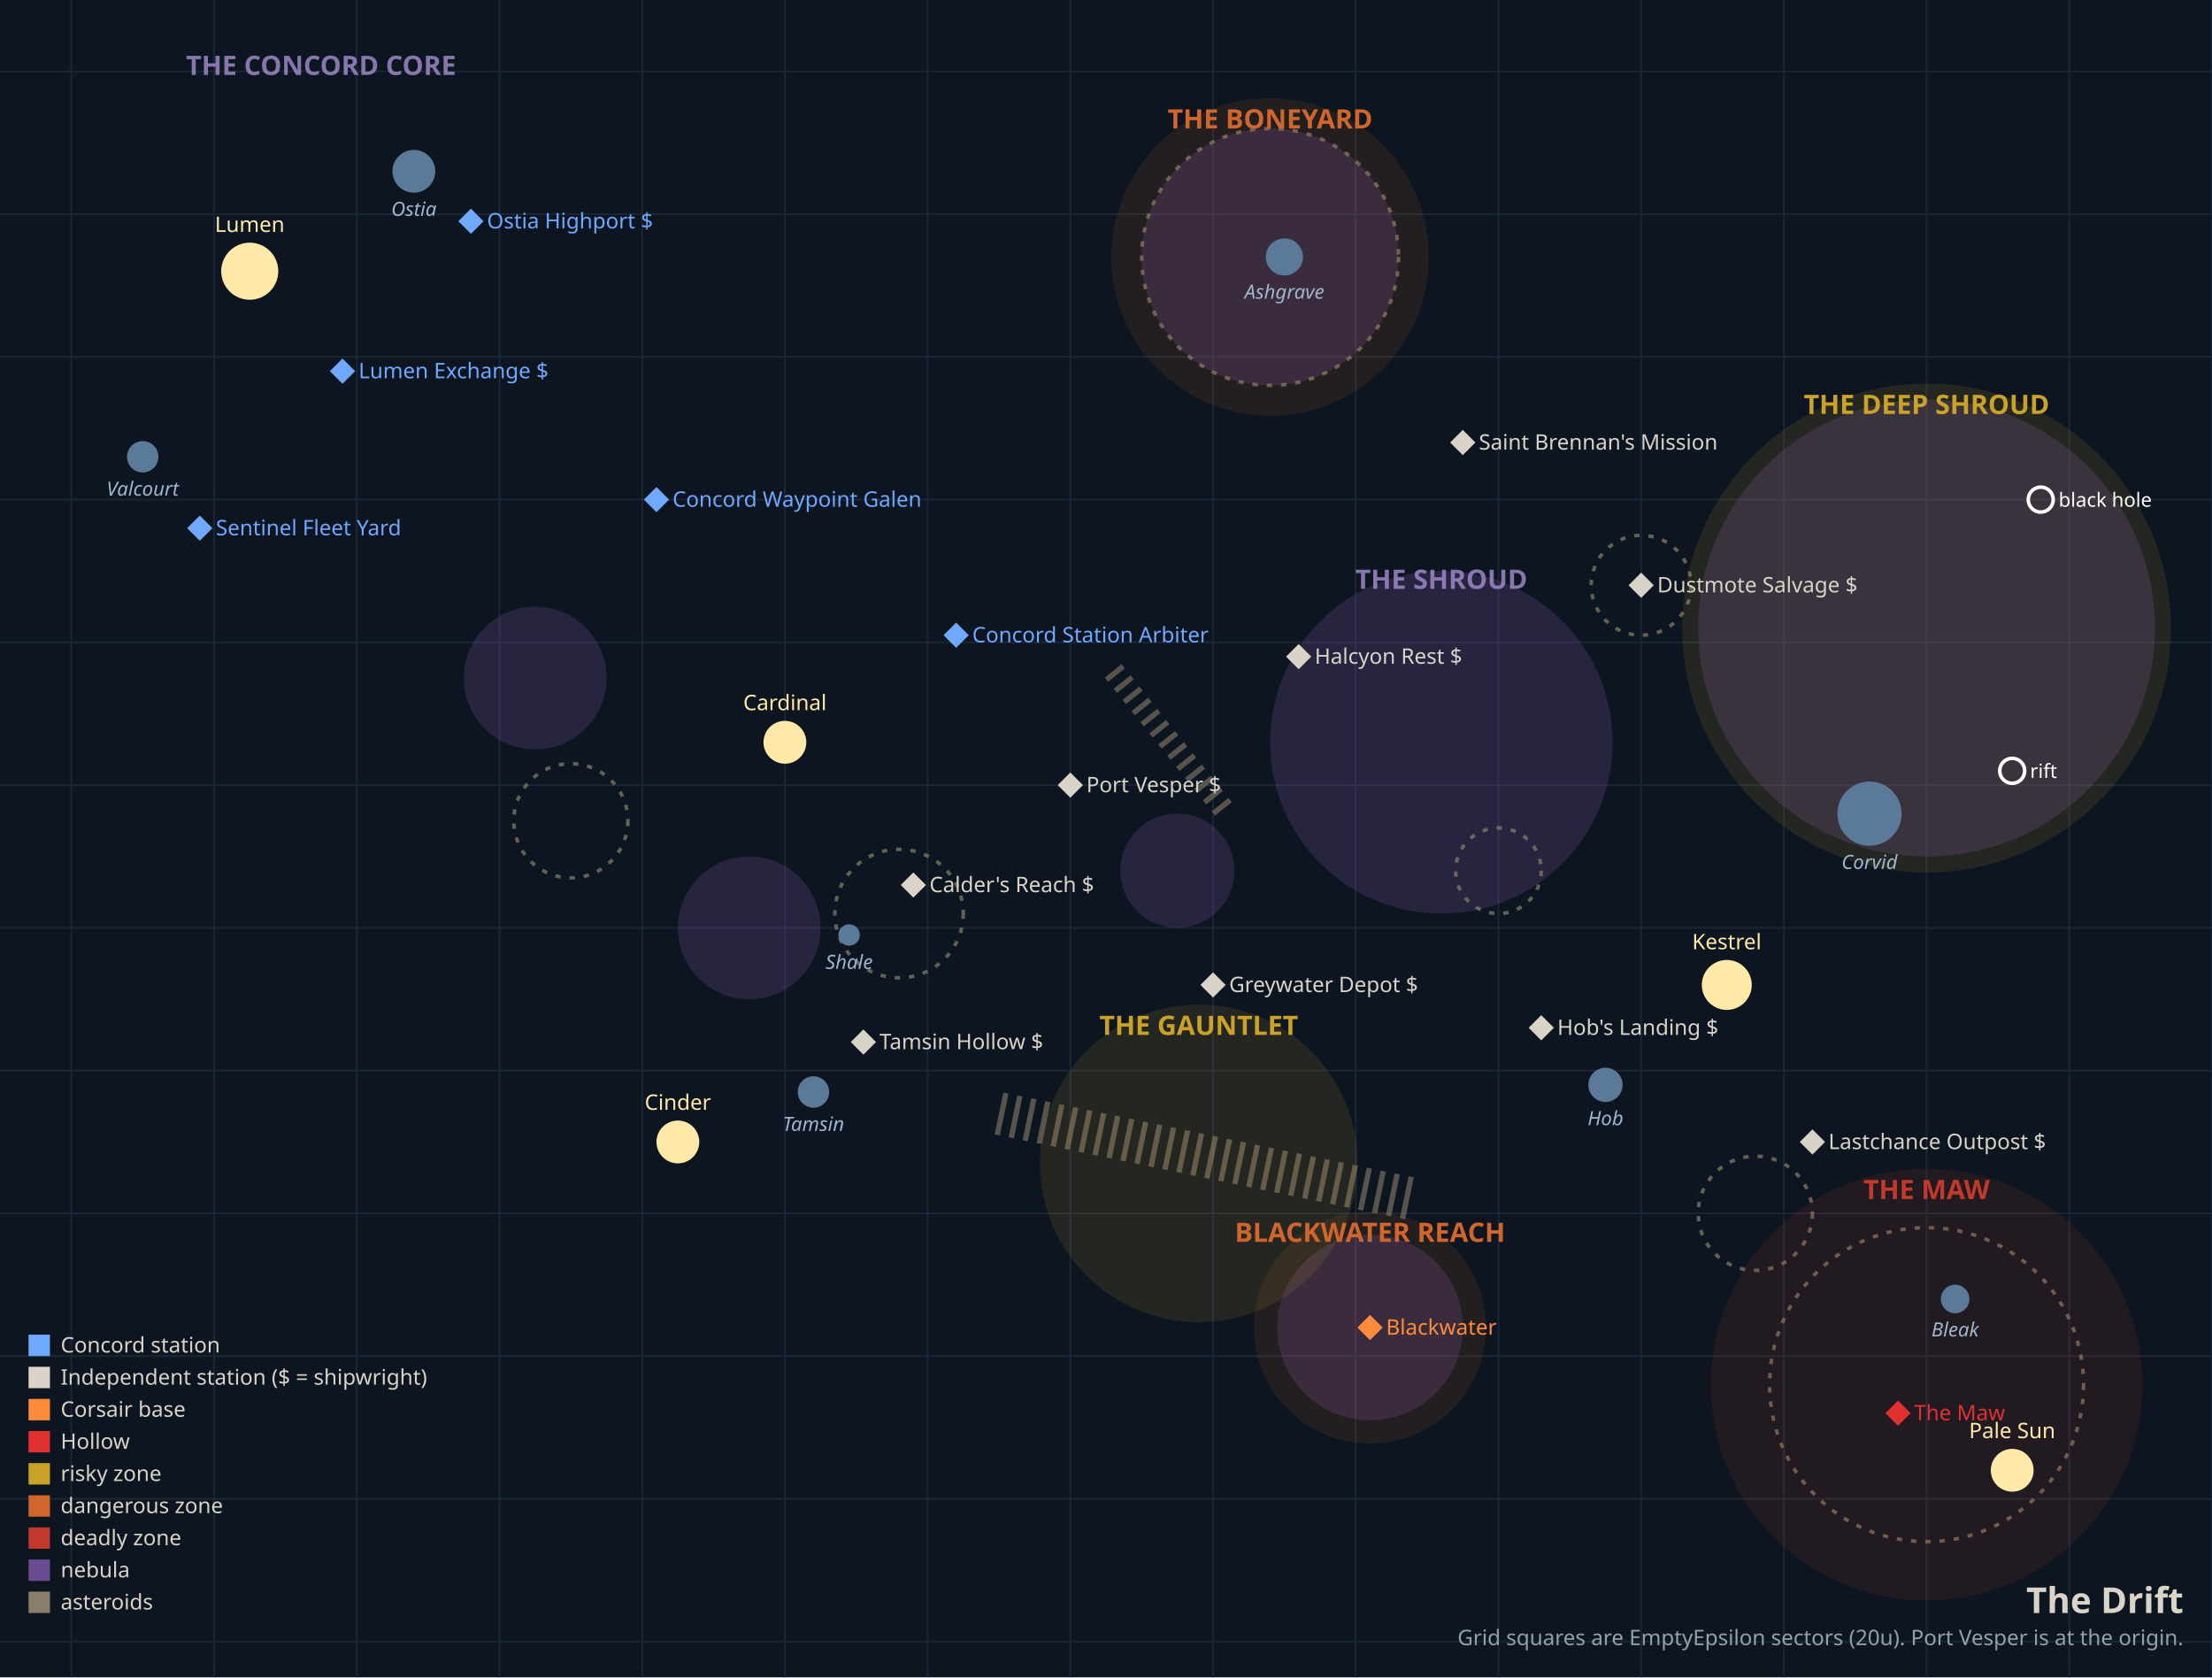
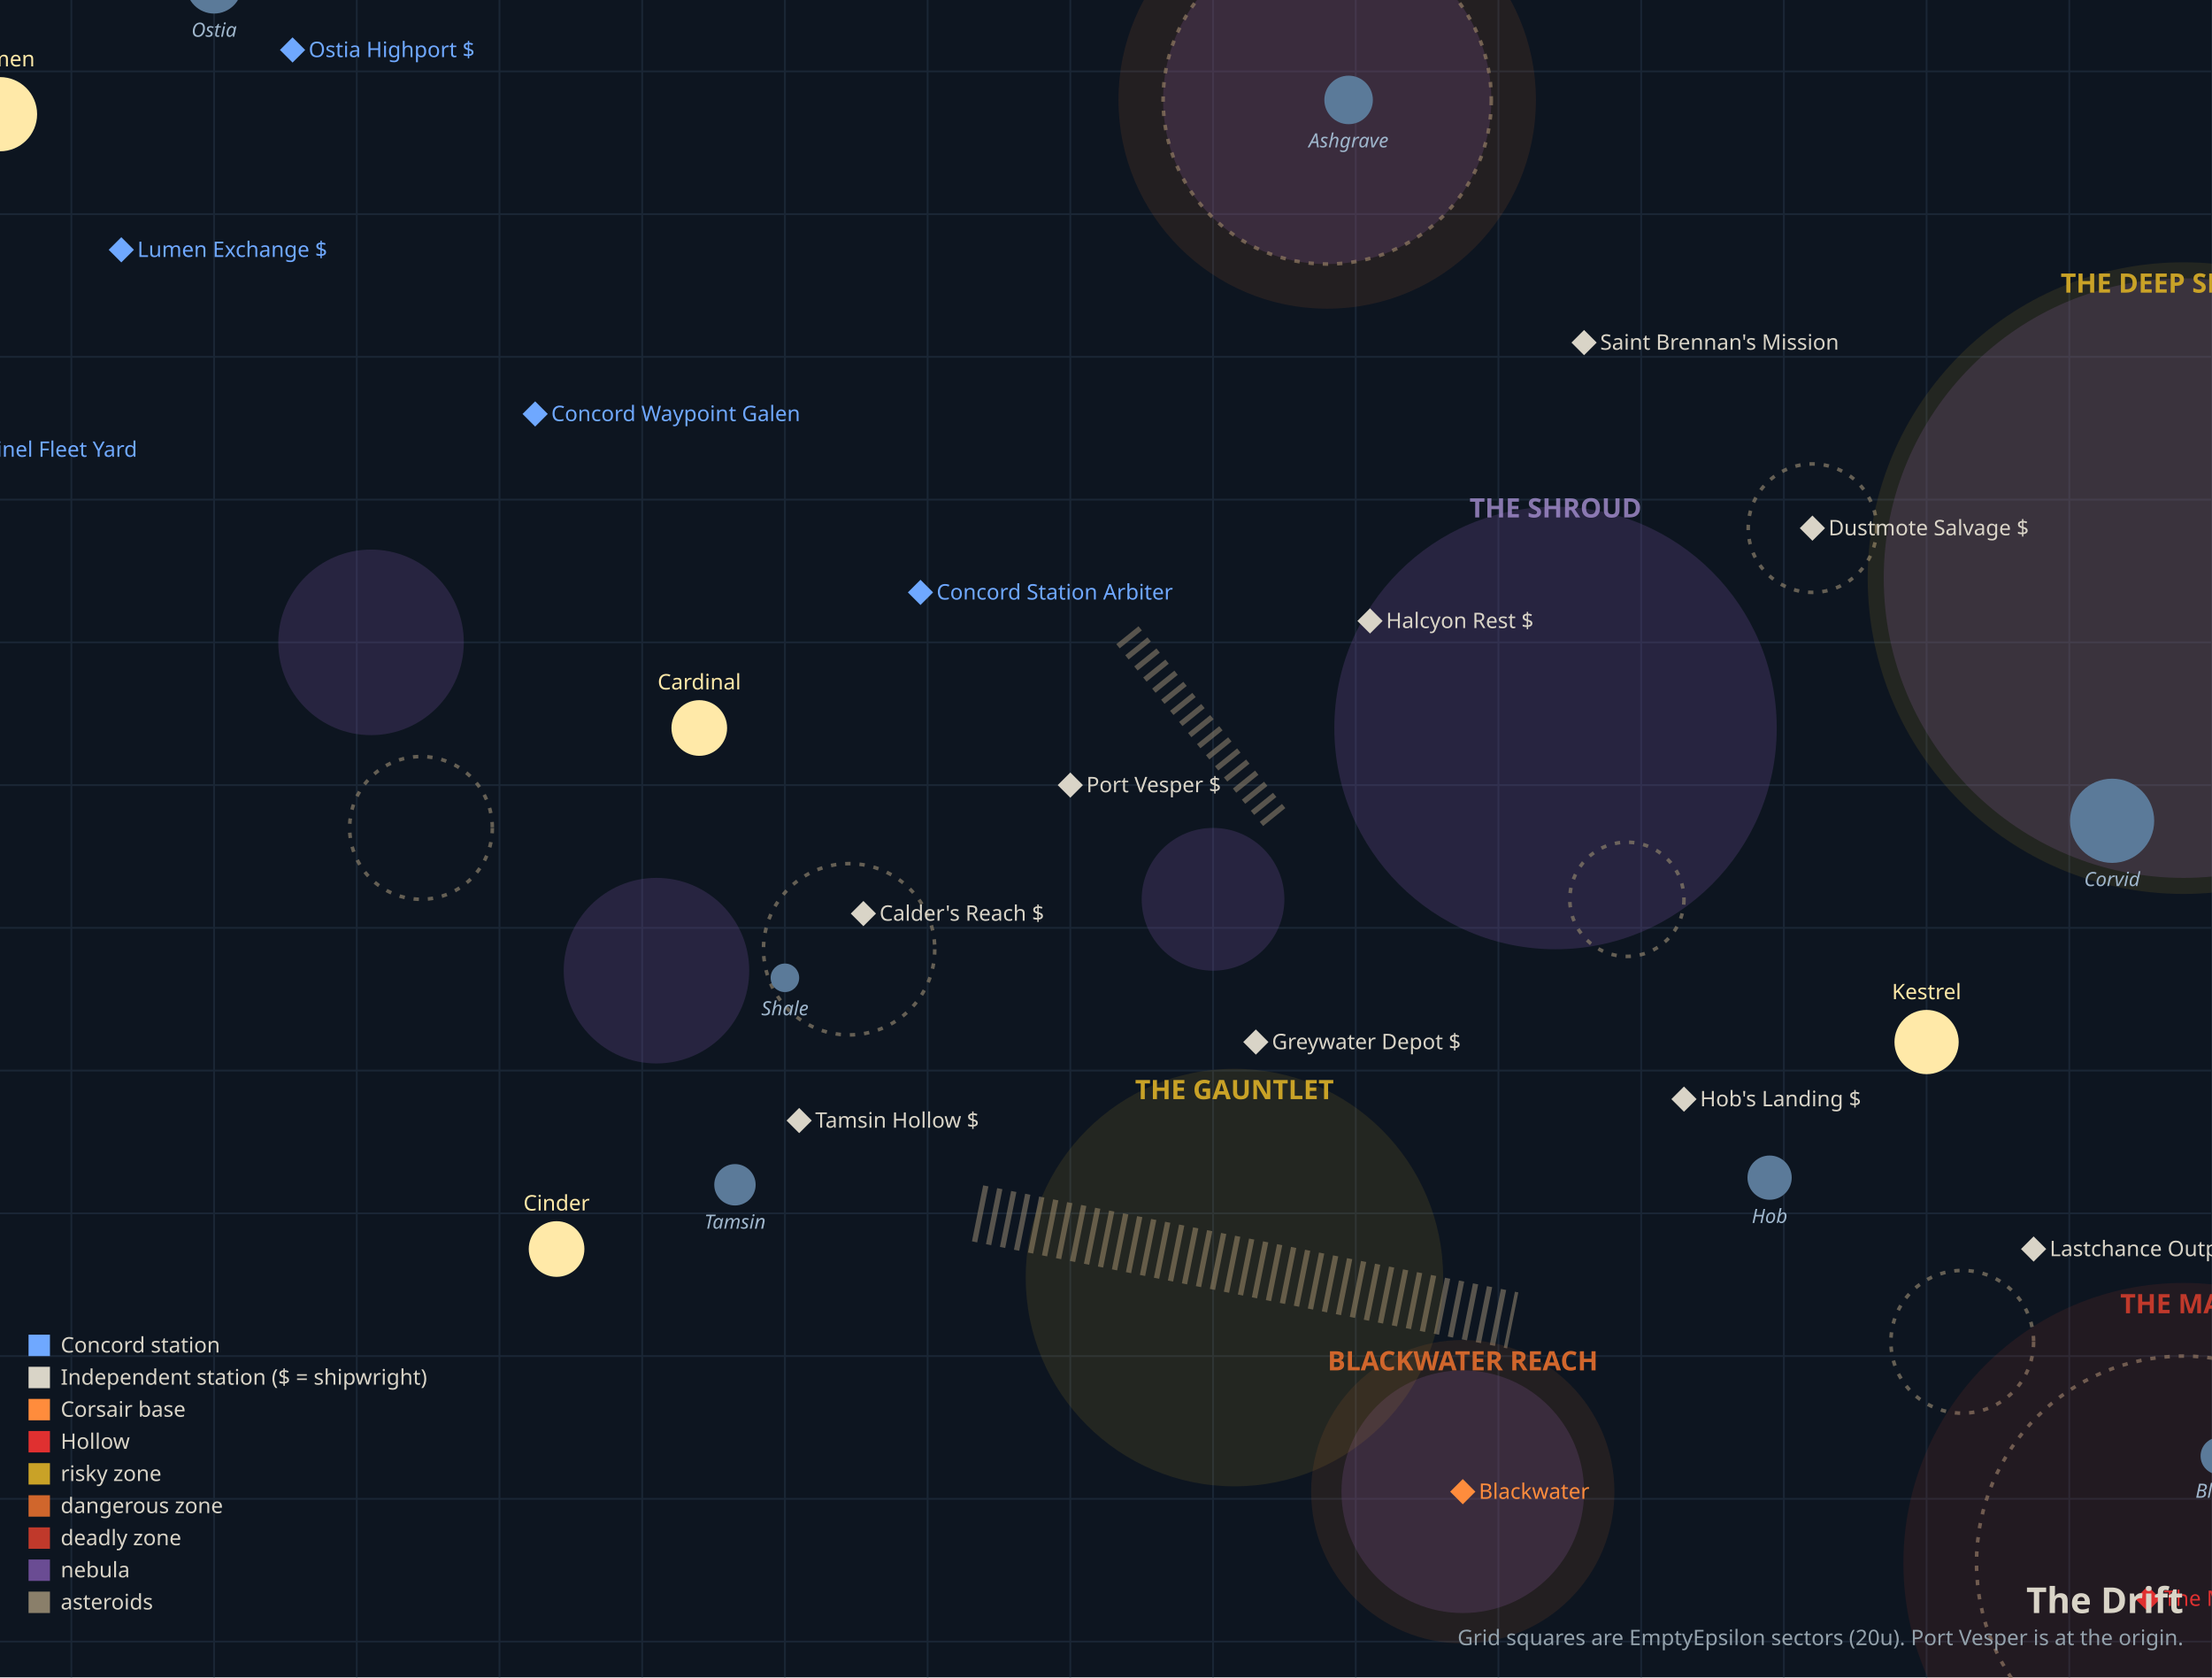
<svg xmlns="http://www.w3.org/2000/svg" viewBox="0 0 1240 940" font-family="system-ui, sans-serif">
  <rect width="1240" height="940" fill="#0d1520" />
  <line x1="40" y1="0" x2="40" y2="940" stroke="#1a2635" stroke-width="1" />
  <line x1="120" y1="0" x2="120" y2="940" stroke="#1a2635" stroke-width="1" />
  <line x1="200" y1="0" x2="200" y2="940" stroke="#1a2635" stroke-width="1" />
  <line x1="280" y1="0" x2="280" y2="940" stroke="#1a2635" stroke-width="1" />
  <line x1="360" y1="0" x2="360" y2="940" stroke="#1a2635" stroke-width="1" />
  <line x1="440" y1="0" x2="440" y2="940" stroke="#1a2635" stroke-width="1" />
  <line x1="520" y1="0" x2="520" y2="940" stroke="#1a2635" stroke-width="1" />
  <line x1="600" y1="0" x2="600" y2="940" stroke="#1a2635" stroke-width="1" />
  <line x1="680" y1="0" x2="680" y2="940" stroke="#1a2635" stroke-width="1" />
  <line x1="760" y1="0" x2="760" y2="940" stroke="#1a2635" stroke-width="1" />
  <line x1="840" y1="0" x2="840" y2="940" stroke="#1a2635" stroke-width="1" />
  <line x1="920" y1="0" x2="920" y2="940" stroke="#1a2635" stroke-width="1" />
  <line x1="1000" y1="0" x2="1000" y2="940" stroke="#1a2635" stroke-width="1" />
  <line x1="1080" y1="0" x2="1080" y2="940" stroke="#1a2635" stroke-width="1" />
  <line x1="1160" y1="0" x2="1160" y2="940" stroke="#1a2635" stroke-width="1" />
  <line x1="1240" y1="0" x2="1240" y2="940" stroke="#1a2635" stroke-width="1" />
  <line x1="0" y1="40" x2="1240" y2="40" stroke="#1a2635" stroke-width="1" />
  <line x1="0" y1="120" x2="1240" y2="120" stroke="#1a2635" stroke-width="1" />
  <line x1="0" y1="200" x2="1240" y2="200" stroke="#1a2635" stroke-width="1" />
  <line x1="0" y1="280" x2="1240" y2="280" stroke="#1a2635" stroke-width="1" />
  <line x1="0" y1="360" x2="1240" y2="360" stroke="#1a2635" stroke-width="1" />
  <line x1="0" y1="440" x2="1240" y2="440" stroke="#1a2635" stroke-width="1" />
  <line x1="0" y1="520" x2="1240" y2="520" stroke="#1a2635" stroke-width="1" />
  <line x1="0" y1="600" x2="1240" y2="600" stroke="#1a2635" stroke-width="1" />
  <line x1="0" y1="680" x2="1240" y2="680" stroke="#1a2635" stroke-width="1" />
  <line x1="0" y1="760" x2="1240" y2="760" stroke="#1a2635" stroke-width="1" />
  <line x1="0" y1="840" x2="1240" y2="840" stroke="#1a2635" stroke-width="1" />
  <line x1="0" y1="920" x2="1240" y2="920" stroke="#1a2635" stroke-width="1" />
-   <circle cx="808.0" cy="416.0" r="96.0" fill="#6a4c93" opacity="0.28" />
-   <circle cx="1080.0" cy="352.0" r="128.0" fill="#6a4c93" opacity="0.28" />
-   <circle cx="768.0" cy="744.0" r="52.0" fill="#6a4c93" opacity="0.28" />
-   <circle cx="712.0" cy="144.0" r="72.0" fill="#6a4c93" opacity="0.28" />
-   <circle cx="420.0" cy="520.0" r="40.0" fill="#6a4c93" opacity="0.28" />
-   <circle cx="660.0" cy="488.0" r="32.0" fill="#6a4c93" opacity="0.28" />
-   <circle cx="300.0" cy="380.0" r="40.0" fill="#6a4c93" opacity="0.28" />
-   <circle cx="504.0" cy="512.0" r="36.0" fill="none" stroke="#8a7f6a" stroke-width="2" stroke-dasharray="3 5" opacity="0.7" />
-   <line x1="560.0" y1="624.0" x2="792.0" y2="672.0" stroke="#8a7f6a" stroke-width="24.0" stroke-dasharray="3 5" opacity="0.6" />
-   <circle cx="920.0" cy="328.0" r="28.0" fill="none" stroke="#8a7f6a" stroke-width="2" stroke-dasharray="3 5" opacity="0.7" />
-   <circle cx="712.0" cy="144.0" r="72.0" fill="none" stroke="#8a7f6a" stroke-width="2" stroke-dasharray="3 5" opacity="0.7" />
-   <circle cx="1080.0" cy="776.0" r="88.0" fill="none" stroke="#8a7f6a" stroke-width="2" stroke-dasharray="3 5" opacity="0.7" />
-   <line x1="624.0" y1="376.0" x2="688.0" y2="456.0" stroke="#8a7f6a" stroke-width="12.0" stroke-dasharray="3 5" opacity="0.6" />
-   <circle cx="320.0" cy="460.0" r="32.0" fill="none" stroke="#8a7f6a" stroke-width="2" stroke-dasharray="3 5" opacity="0.7" />
-   <circle cx="984.0" cy="680.0" r="32.0" fill="none" stroke="#8a7f6a" stroke-width="2" stroke-dasharray="3 5" opacity="0.7" />
-   <circle cx="840.0" cy="488.0" r="24.0" fill="none" stroke="#8a7f6a" stroke-width="2" stroke-dasharray="3 5" opacity="0.7" />
-   <circle cx="672.0" cy="652.0" r="88.0" fill="#c9a227" opacity="0.12" stroke="#c9a227" stroke-width="2" />
-   <circle cx="768.0" cy="744.0" r="64.0" fill="#d0662c" opacity="0.12" stroke="#d0662c" stroke-width="2" />
-   <circle cx="1080.0" cy="352.0" r="136.0" fill="#c9a227" opacity="0.12" stroke="#c9a227" stroke-width="2" />
-   <circle cx="712.0" cy="144.0" r="88.0" fill="#d0662c" opacity="0.12" stroke="#d0662c" stroke-width="2" />
-   <circle cx="1080.0" cy="776.0" r="120.0" fill="#c0392b" opacity="0.12" stroke="#c0392b" stroke-width="2" />
-   <circle cx="140.0" cy="152.0" r="16.0" fill="#ffe9a8" />
-   <text x="140.0" y="130.0" fill="#ffe9a8" font-size="12" text-anchor="middle">Lumen</text>
-   <circle cx="440.0" cy="416.0" r="12.0" fill="#ffe9a8" />
-   <text x="440.0" y="398.0" fill="#ffe9a8" font-size="12" text-anchor="middle">Cardinal</text>
-   <circle cx="380.0" cy="640.0" r="12.0" fill="#ffe9a8" />
-   <text x="380.0" y="622.0" fill="#ffe9a8" font-size="12" text-anchor="middle">Cinder</text>
-   <circle cx="968.0" cy="552.0" r="14.0" fill="#ffe9a8" />
-   <text x="968.0" y="532.0" fill="#ffe9a8" font-size="12" text-anchor="middle">Kestrel</text>
-   <circle cx="1128.0" cy="824.0" r="12.0" fill="#ffe9a8" />
-   <text x="1128.0" y="806.0" fill="#ffe9a8" font-size="12" text-anchor="middle">Pale Sun</text>
-   <circle cx="232.0" cy="96.0" r="12.0" fill="#5b7a99" />
-   <text x="232.0" y="121.0" fill="#9fb6cc" font-size="11" text-anchor="middle" font-style="italic">Ostia</text>
-   <circle cx="80.0" cy="256.0" r="8.8" fill="#5b7a99" />
-   <text x="80.0" y="277.8" fill="#9fb6cc" font-size="11" text-anchor="middle" font-style="italic">Valcourt</text>
-   <circle cx="456.0" cy="612.0" r="8.8" fill="#5b7a99" />
-   <text x="456.0" y="633.8" fill="#9fb6cc" font-size="11" text-anchor="middle" font-style="italic">Tamsin</text>
-   <circle cx="476.0" cy="524.0" r="6.0" fill="#5b7a99" />
-   <text x="476.0" y="543.0" fill="#9fb6cc" font-size="11" text-anchor="middle" font-style="italic">Shale</text>
-   <circle cx="720.0" cy="144.0" r="10.4" fill="#5b7a99" />
-   <text x="720.0" y="167.4" fill="#9fb6cc" font-size="11" text-anchor="middle" font-style="italic">Ashgrave</text>
-   <circle cx="900.0" cy="608.0" r="9.6" fill="#5b7a99" />
-   <text x="900.0" y="630.6" fill="#9fb6cc" font-size="11" text-anchor="middle" font-style="italic">Hob</text>
-   <circle cx="1048.0" cy="456.0" r="18.0" fill="#5b7a99" />
-   <text x="1048.0" y="487.0" fill="#9fb6cc" font-size="11" text-anchor="middle" font-style="italic">Corvid</text>
-   <circle cx="1096.0" cy="728.0" r="8.0" fill="#5b7a99" />
-   <text x="1096.0" y="749.0" fill="#9fb6cc" font-size="11" text-anchor="middle" font-style="italic">Bleak</text>
-   <rect x="259.0" y="119.0" width="10" height="10" fill="#6fa8ff" transform="rotate(45 264.0 124.0)" />
-   <text x="273.0" y="128.0" fill="#6fa8ff" font-size="12">Ostia Highport $</text>
-   <rect x="187.0" y="203.0" width="10" height="10" fill="#6fa8ff" transform="rotate(45 192.0 208.0)" />
-   <text x="201.0" y="212.0" fill="#6fa8ff" font-size="12">Lumen Exchange $</text>
-   <rect x="107.0" y="291.0" width="10" height="10" fill="#6fa8ff" transform="rotate(45 112.0 296.0)" />
-   <text x="121.0" y="300.0" fill="#6fa8ff" font-size="12">Sentinel Fleet Yard</text>
-   <rect x="363.0" y="275.0" width="10" height="10" fill="#6fa8ff" transform="rotate(45 368.0 280.0)" />
-   <text x="377.0" y="284.0" fill="#6fa8ff" font-size="12">Concord Waypoint Galen</text>
-   <rect x="531.0" y="351.0" width="10" height="10" fill="#6fa8ff" transform="rotate(45 536.0 356.0)" />
-   <text x="545.0" y="360.0" fill="#6fa8ff" font-size="12">Concord Station Arbiter</text>
+   <circle cx="872.0" cy="408.0" r="124.0" fill="#6a4c93" opacity="0.28" />
+   <circle cx="1224.0" cy="324.0" r="168.0" fill="#6a4c93" opacity="0.28" />
+   <circle cx="820.0" cy="836.0" r="68.0" fill="#6a4c93" opacity="0.28" />
+   <circle cx="744.0" cy="56.0" r="92.0" fill="#6a4c93" opacity="0.28" />
+   <circle cx="368.0" cy="544.0" r="52.0" fill="#6a4c93" opacity="0.28" />
+   <circle cx="680.0" cy="504.0" r="40.0" fill="#6a4c93" opacity="0.28" />
+   <circle cx="208.0" cy="360.0" r="52.0" fill="#6a4c93" opacity="0.28" />
+   <circle cx="476.0" cy="532.0" r="48.0" fill="none" stroke="#8a7f6a" stroke-width="2" stroke-dasharray="3 5" opacity="0.7" />
+   <line x1="548.0" y1="680.0" x2="848.0" y2="740.0" stroke="#8a7f6a" stroke-width="32.0" stroke-dasharray="3 5" opacity="0.6" />
+   <circle cx="1016.0" cy="296.0" r="36.0" fill="none" stroke="#8a7f6a" stroke-width="2" stroke-dasharray="3 5" opacity="0.7" />
+   <circle cx="744.0" cy="56.0" r="92.0" fill="none" stroke="#8a7f6a" stroke-width="2" stroke-dasharray="3 5" opacity="0.7" />
+   <circle cx="1224.0" cy="876.0" r="116.0" fill="none" stroke="#8a7f6a" stroke-width="2" stroke-dasharray="3 5" opacity="0.7" />
+   <line x1="632.0" y1="356.0" x2="716.0" y2="460.0" stroke="#8a7f6a" stroke-width="16.0" stroke-dasharray="3 5" opacity="0.6" />
+   <circle cx="236.0" cy="464.0" r="40.0" fill="none" stroke="#8a7f6a" stroke-width="2" stroke-dasharray="3 5" opacity="0.7" />
+   <circle cx="1100.0" cy="752.0" r="40.0" fill="none" stroke="#8a7f6a" stroke-width="2" stroke-dasharray="3 5" opacity="0.7" />
+   <circle cx="912.0" cy="504.0" r="32.0" fill="none" stroke="#8a7f6a" stroke-width="2" stroke-dasharray="3 5" opacity="0.7" />
+   <circle cx="692.0" cy="716.0" r="116.0" fill="#c9a227" opacity="0.12" stroke="#c9a227" stroke-width="2" />
+   <circle cx="820.0" cy="836.0" r="84.0" fill="#d0662c" opacity="0.12" stroke="#d0662c" stroke-width="2" />
+   <circle cx="1224.0" cy="324.0" r="176.0" fill="#c9a227" opacity="0.12" stroke="#c9a227" stroke-width="2" />
+   <circle cx="744.0" cy="56.0" r="116.0" fill="#d0662c" opacity="0.12" stroke="#d0662c" stroke-width="2" />
+   <circle cx="1224.0" cy="876.0" r="156.0" fill="#c0392b" opacity="0.12" stroke="#c0392b" stroke-width="2" />
+   <circle cx="0.0" cy="64.0" r="20.8" fill="#ffe9a8" />
+   <text x="0.0" y="37.2" fill="#ffe9a8" font-size="12" text-anchor="middle">Lumen</text>
+   <circle cx="392.0" cy="408.0" r="15.6" fill="#ffe9a8" />
+   <text x="392.0" y="386.4" fill="#ffe9a8" font-size="12" text-anchor="middle">Cardinal</text>
+   <circle cx="312.0" cy="700.0" r="15.6" fill="#ffe9a8" />
+   <text x="312.0" y="678.4" fill="#ffe9a8" font-size="12" text-anchor="middle">Cinder</text>
+   <circle cx="1080.0" cy="584.0" r="18.0" fill="#ffe9a8" />
+   <text x="1080.0" y="560.0" fill="#ffe9a8" font-size="12" text-anchor="middle">Kestrel</text>
+   <circle cx="1288.0" cy="940.0" r="15.6" fill="#ffe9a8" />
+   <text x="1288.0" y="918.4" fill="#ffe9a8" font-size="12" text-anchor="middle">Pale Sun</text>
+   <circle cx="120.0" cy="-8.0" r="15.6" fill="#5b7a99" />
+   <text x="120.0" y="20.6" fill="#9fb6cc" font-size="11" text-anchor="middle" font-style="italic">Ostia</text>
+   <circle cx="-76.0" cy="200.0" r="11.6" fill="#5b7a99" />
+   <text x="-76.0" y="224.6" fill="#9fb6cc" font-size="11" text-anchor="middle" font-style="italic">Valcourt</text>
+   <circle cx="412.0" cy="664.0" r="11.6" fill="#5b7a99" />
+   <text x="412.0" y="688.6" fill="#9fb6cc" font-size="11" text-anchor="middle" font-style="italic">Tamsin</text>
+   <circle cx="440.0" cy="548.0" r="8.0" fill="#5b7a99" />
+   <text x="440.0" y="569.0" fill="#9fb6cc" font-size="11" text-anchor="middle" font-style="italic">Shale</text>
+   <circle cx="756.0" cy="56.0" r="13.6" fill="#5b7a99" />
+   <text x="756.0" y="82.6" fill="#9fb6cc" font-size="11" text-anchor="middle" font-style="italic">Ashgrave</text>
+   <circle cx="992.0" cy="660.0" r="12.4" fill="#5b7a99" />
+   <text x="992.0" y="685.4" fill="#9fb6cc" font-size="11" text-anchor="middle" font-style="italic">Hob</text>
+   <circle cx="1184.0" cy="460.0" r="23.6" fill="#5b7a99" />
+   <text x="1184.0" y="496.6" fill="#9fb6cc" font-size="11" text-anchor="middle" font-style="italic">Corvid</text>
+   <circle cx="1244.0" cy="816.0" r="10.4" fill="#5b7a99" />
+   <text x="1244.0" y="839.4" fill="#9fb6cc" font-size="11" text-anchor="middle" font-style="italic">Bleak</text>
+   <rect x="159.0" y="23.0" width="10" height="10" fill="#6fa8ff" transform="rotate(45 164.0 28.0)" />
+   <text x="173.0" y="32.0" fill="#6fa8ff" font-size="12">Ostia Highport $</text>
+   <rect x="63.0" y="135.0" width="10" height="10" fill="#6fa8ff" transform="rotate(45 68.0 140.0)" />
+   <text x="77.0" y="144.0" fill="#6fa8ff" font-size="12">Lumen Exchange $</text>
+   <rect x="-41.0" y="247.0" width="10" height="10" fill="#6fa8ff" transform="rotate(45 -36.0 252.0)" />
+   <text x="-27.0" y="256.0" fill="#6fa8ff" font-size="12">Sentinel Fleet Yard</text>
+   <rect x="295.0" y="227.0" width="10" height="10" fill="#6fa8ff" transform="rotate(45 300.0 232.0)" />
+   <text x="309.0" y="236.0" fill="#6fa8ff" font-size="12">Concord Waypoint Galen</text>
+   <rect x="511.0" y="327.0" width="10" height="10" fill="#6fa8ff" transform="rotate(45 516.0 332.0)" />
+   <text x="525.0" y="336.0" fill="#6fa8ff" font-size="12">Concord Station Arbiter</text>
  <rect x="595.0" y="435.0" width="10" height="10" fill="#d9d4c7" transform="rotate(45 600.0 440.0)" />
  <text x="609.0" y="444.0" fill="#d9d4c7" font-size="12">Port Vesper $</text>
-   <rect x="507.0" y="491.0" width="10" height="10" fill="#d9d4c7" transform="rotate(45 512.0 496.0)" />
-   <text x="521.0" y="500.0" fill="#d9d4c7" font-size="12">Calder's Reach $</text>
-   <rect x="479.0" y="579.0" width="10" height="10" fill="#d9d4c7" transform="rotate(45 484.0 584.0)" />
-   <text x="493.0" y="588.0" fill="#d9d4c7" font-size="12">Tamsin Hollow $</text>
-   <rect x="675.0" y="547.0" width="10" height="10" fill="#d9d4c7" transform="rotate(45 680.0 552.0)" />
-   <text x="689.0" y="556.0" fill="#d9d4c7" font-size="12">Greywater Depot $</text>
-   <rect x="723.0" y="363.0" width="10" height="10" fill="#d9d4c7" transform="rotate(45 728.0 368.0)" />
-   <text x="737.0" y="372.0" fill="#d9d4c7" font-size="12">Halcyon Rest $</text>
-   <rect x="859.0" y="571.0" width="10" height="10" fill="#d9d4c7" transform="rotate(45 864.0 576.0)" />
-   <text x="873.0" y="580.0" fill="#d9d4c7" font-size="12">Hob's Landing $</text>
-   <rect x="915.0" y="323.0" width="10" height="10" fill="#d9d4c7" transform="rotate(45 920.0 328.0)" />
-   <text x="929.0" y="332.0" fill="#d9d4c7" font-size="12">Dustmote Salvage $</text>
-   <rect x="815.0" y="243.0" width="10" height="10" fill="#d9d4c7" transform="rotate(45 820.0 248.0)" />
-   <text x="829.0" y="252.0" fill="#d9d4c7" font-size="12">Saint Brennan's Mission</text>
-   <rect x="1011.0" y="635.0" width="10" height="10" fill="#d9d4c7" transform="rotate(45 1016.0 640.0)" />
-   <text x="1025.0" y="644.0" fill="#d9d4c7" font-size="12">Lastchance Outpost $</text>
-   <rect x="763.0" y="739.0" width="10" height="10" fill="#ff8c3c" transform="rotate(45 768.0 744.0)" />
-   <text x="777.0" y="748.0" fill="#ff8c3c" font-size="12">Blackwater</text>
-   <rect x="1059.0" y="787.0" width="10" height="10" fill="#e03030" transform="rotate(45 1064.0 792.0)" />
-   <text x="1073.0" y="796.0" fill="#e03030" font-size="12">The Maw</text>
-   <text x="180.0" y="42.0" fill="#a58fd0" font-size="15" font-weight="700" text-anchor="middle" opacity="0.8">THE CONCORD CORE</text>
-   <text x="672.0" y="580.0" fill="#c9a227" font-size="15" font-weight="700" text-anchor="middle">THE GAUNTLET</text>
-   <text x="768.0" y="696.0" fill="#d0662c" font-size="15" font-weight="700" text-anchor="middle">BLACKWATER REACH</text>
-   <text x="808.0" y="330.0" fill="#a58fd0" font-size="15" font-weight="700" text-anchor="middle" opacity="0.8">THE SHROUD</text>
-   <text x="1080.0" y="232.0" fill="#c9a227" font-size="15" font-weight="700" text-anchor="middle">THE DEEP SHROUD</text>
-   <text x="712.0" y="72.0" fill="#d0662c" font-size="15" font-weight="700" text-anchor="middle">THE BONEYARD</text>
-   <text x="1080.0" y="672.0" fill="#c0392b" font-size="15" font-weight="700" text-anchor="middle">THE MAW</text>
-   <circle cx="1144.0" cy="280.0" r="7" fill="none" stroke="#fff" stroke-width="2" />
-   <text x="1154.0" y="284.0" fill="#fff" font-size="11">black hole</text>
-   <circle cx="1128.0" cy="432.0" r="7" fill="none" stroke="#fff" stroke-width="2" />
-   <text x="1138.0" y="436.0" fill="#fff" font-size="11">rift</text>
+   <rect x="479.0" y="507.0" width="10" height="10" fill="#d9d4c7" transform="rotate(45 484.0 512.0)" />
+   <text x="493.0" y="516.0" fill="#d9d4c7" font-size="12">Calder's Reach $</text>
+   <rect x="443.0" y="623.0" width="10" height="10" fill="#d9d4c7" transform="rotate(45 448.0 628.0)" />
+   <text x="457.0" y="632.0" fill="#d9d4c7" font-size="12">Tamsin Hollow $</text>
+   <rect x="699.0" y="579.0" width="10" height="10" fill="#d9d4c7" transform="rotate(45 704.0 584.0)" />
+   <text x="713.0" y="588.0" fill="#d9d4c7" font-size="12">Greywater Depot $</text>
+   <rect x="763.0" y="343.0" width="10" height="10" fill="#d9d4c7" transform="rotate(45 768.0 348.0)" />
+   <text x="777.0" y="352.0" fill="#d9d4c7" font-size="12">Halcyon Rest $</text>
+   <rect x="939.0" y="611.0" width="10" height="10" fill="#d9d4c7" transform="rotate(45 944.0 616.0)" />
+   <text x="953.0" y="620.0" fill="#d9d4c7" font-size="12">Hob's Landing $</text>
+   <rect x="1011.0" y="291.0" width="10" height="10" fill="#d9d4c7" transform="rotate(45 1016.0 296.0)" />
+   <text x="1025.0" y="300.0" fill="#d9d4c7" font-size="12">Dustmote Salvage $</text>
+   <rect x="883.0" y="187.0" width="10" height="10" fill="#d9d4c7" transform="rotate(45 888.0 192.0)" />
+   <text x="897.0" y="196.0" fill="#d9d4c7" font-size="12">Saint Brennan's Mission</text>
+   <rect x="1135.0" y="695.0" width="10" height="10" fill="#d9d4c7" transform="rotate(45 1140.0 700.0)" />
+   <text x="1149.0" y="704.0" fill="#d9d4c7" font-size="12">Lastchance Outpost $</text>
+   <rect x="815.0" y="831.0" width="10" height="10" fill="#ff8c3c" transform="rotate(45 820.0 836.0)" />
+   <text x="829.0" y="840.0" fill="#ff8c3c" font-size="12">Blackwater</text>
+   <rect x="1199.0" y="891.0" width="10" height="10" fill="#e03030" transform="rotate(45 1204.0 896.0)" />
+   <text x="1213.0" y="900.0" fill="#e03030" font-size="12">The Maw</text>
+   <text x="56.0" y="-86.0" fill="#a58fd0" font-size="15" font-weight="700" text-anchor="middle" opacity="0.8">THE CONCORD CORE</text>
+   <text x="692.0" y="616.0" fill="#c9a227" font-size="15" font-weight="700" text-anchor="middle">THE GAUNTLET</text>
+   <text x="820.0" y="768.0" fill="#d0662c" font-size="15" font-weight="700" text-anchor="middle">BLACKWATER REACH</text>
+   <text x="872.0" y="290.0" fill="#a58fd0" font-size="15" font-weight="700" text-anchor="middle" opacity="0.8">THE SHROUD</text>
+   <text x="1224.0" y="164.0" fill="#c9a227" font-size="15" font-weight="700" text-anchor="middle">THE DEEP SHROUD</text>
+   <text x="744.0" y="-44.0" fill="#d0662c" font-size="15" font-weight="700" text-anchor="middle">THE BONEYARD</text>
+   <text x="1224.0" y="736.0" fill="#c0392b" font-size="15" font-weight="700" text-anchor="middle">THE MAW</text>
+   <circle cx="1308.0" cy="232.0" r="7" fill="none" stroke="#fff" stroke-width="2" />
+   <text x="1318.0" y="236.0" fill="#fff" font-size="11">black hole</text>
+   <circle cx="1288.0" cy="428.0" r="7" fill="none" stroke="#fff" stroke-width="2" />
+   <text x="1298.0" y="432.0" fill="#fff" font-size="11">rift</text>
  <rect x="16" y="748" width="12" height="12" fill="#6fa8ff" />
  <text x="34" y="758" fill="#d9d4c7" font-size="12">Concord station</text>
  <rect x="16" y="766" width="12" height="12" fill="#d9d4c7" />
  <text x="34" y="776" fill="#d9d4c7" font-size="12">Independent station ($ = shipwright)</text>
  <rect x="16" y="784" width="12" height="12" fill="#ff8c3c" />
  <text x="34" y="794" fill="#d9d4c7" font-size="12">Corsair base</text>
  <rect x="16" y="802" width="12" height="12" fill="#e03030" />
  <text x="34" y="812" fill="#d9d4c7" font-size="12">Hollow</text>
  <rect x="16" y="820" width="12" height="12" fill="#c9a227" />
  <text x="34" y="830" fill="#d9d4c7" font-size="12">risky zone</text>
  <rect x="16" y="838" width="12" height="12" fill="#d0662c" />
  <text x="34" y="848" fill="#d9d4c7" font-size="12">dangerous zone</text>
  <rect x="16" y="856" width="12" height="12" fill="#c0392b" />
  <text x="34" y="866" fill="#d9d4c7" font-size="12">deadly zone</text>
  <rect x="16" y="874" width="12" height="12" fill="#6a4c93" />
  <text x="34" y="884" fill="#d9d4c7" font-size="12">nebula</text>
  <rect x="16" y="892" width="12" height="12" fill="#8a7f6a" />
  <text x="34" y="902" fill="#d9d4c7" font-size="12">asteroids</text>
  <text x="1224" y="904" fill="#d9d4c7" font-size="20" font-weight="700" text-anchor="end">The Drift</text>
  <text x="1224" y="922" fill="#93a1ab" font-size="12" text-anchor="end">Grid squares are EmptyEpsilon sectors (20u). Port Vesper is at the origin.</text>
</svg>
